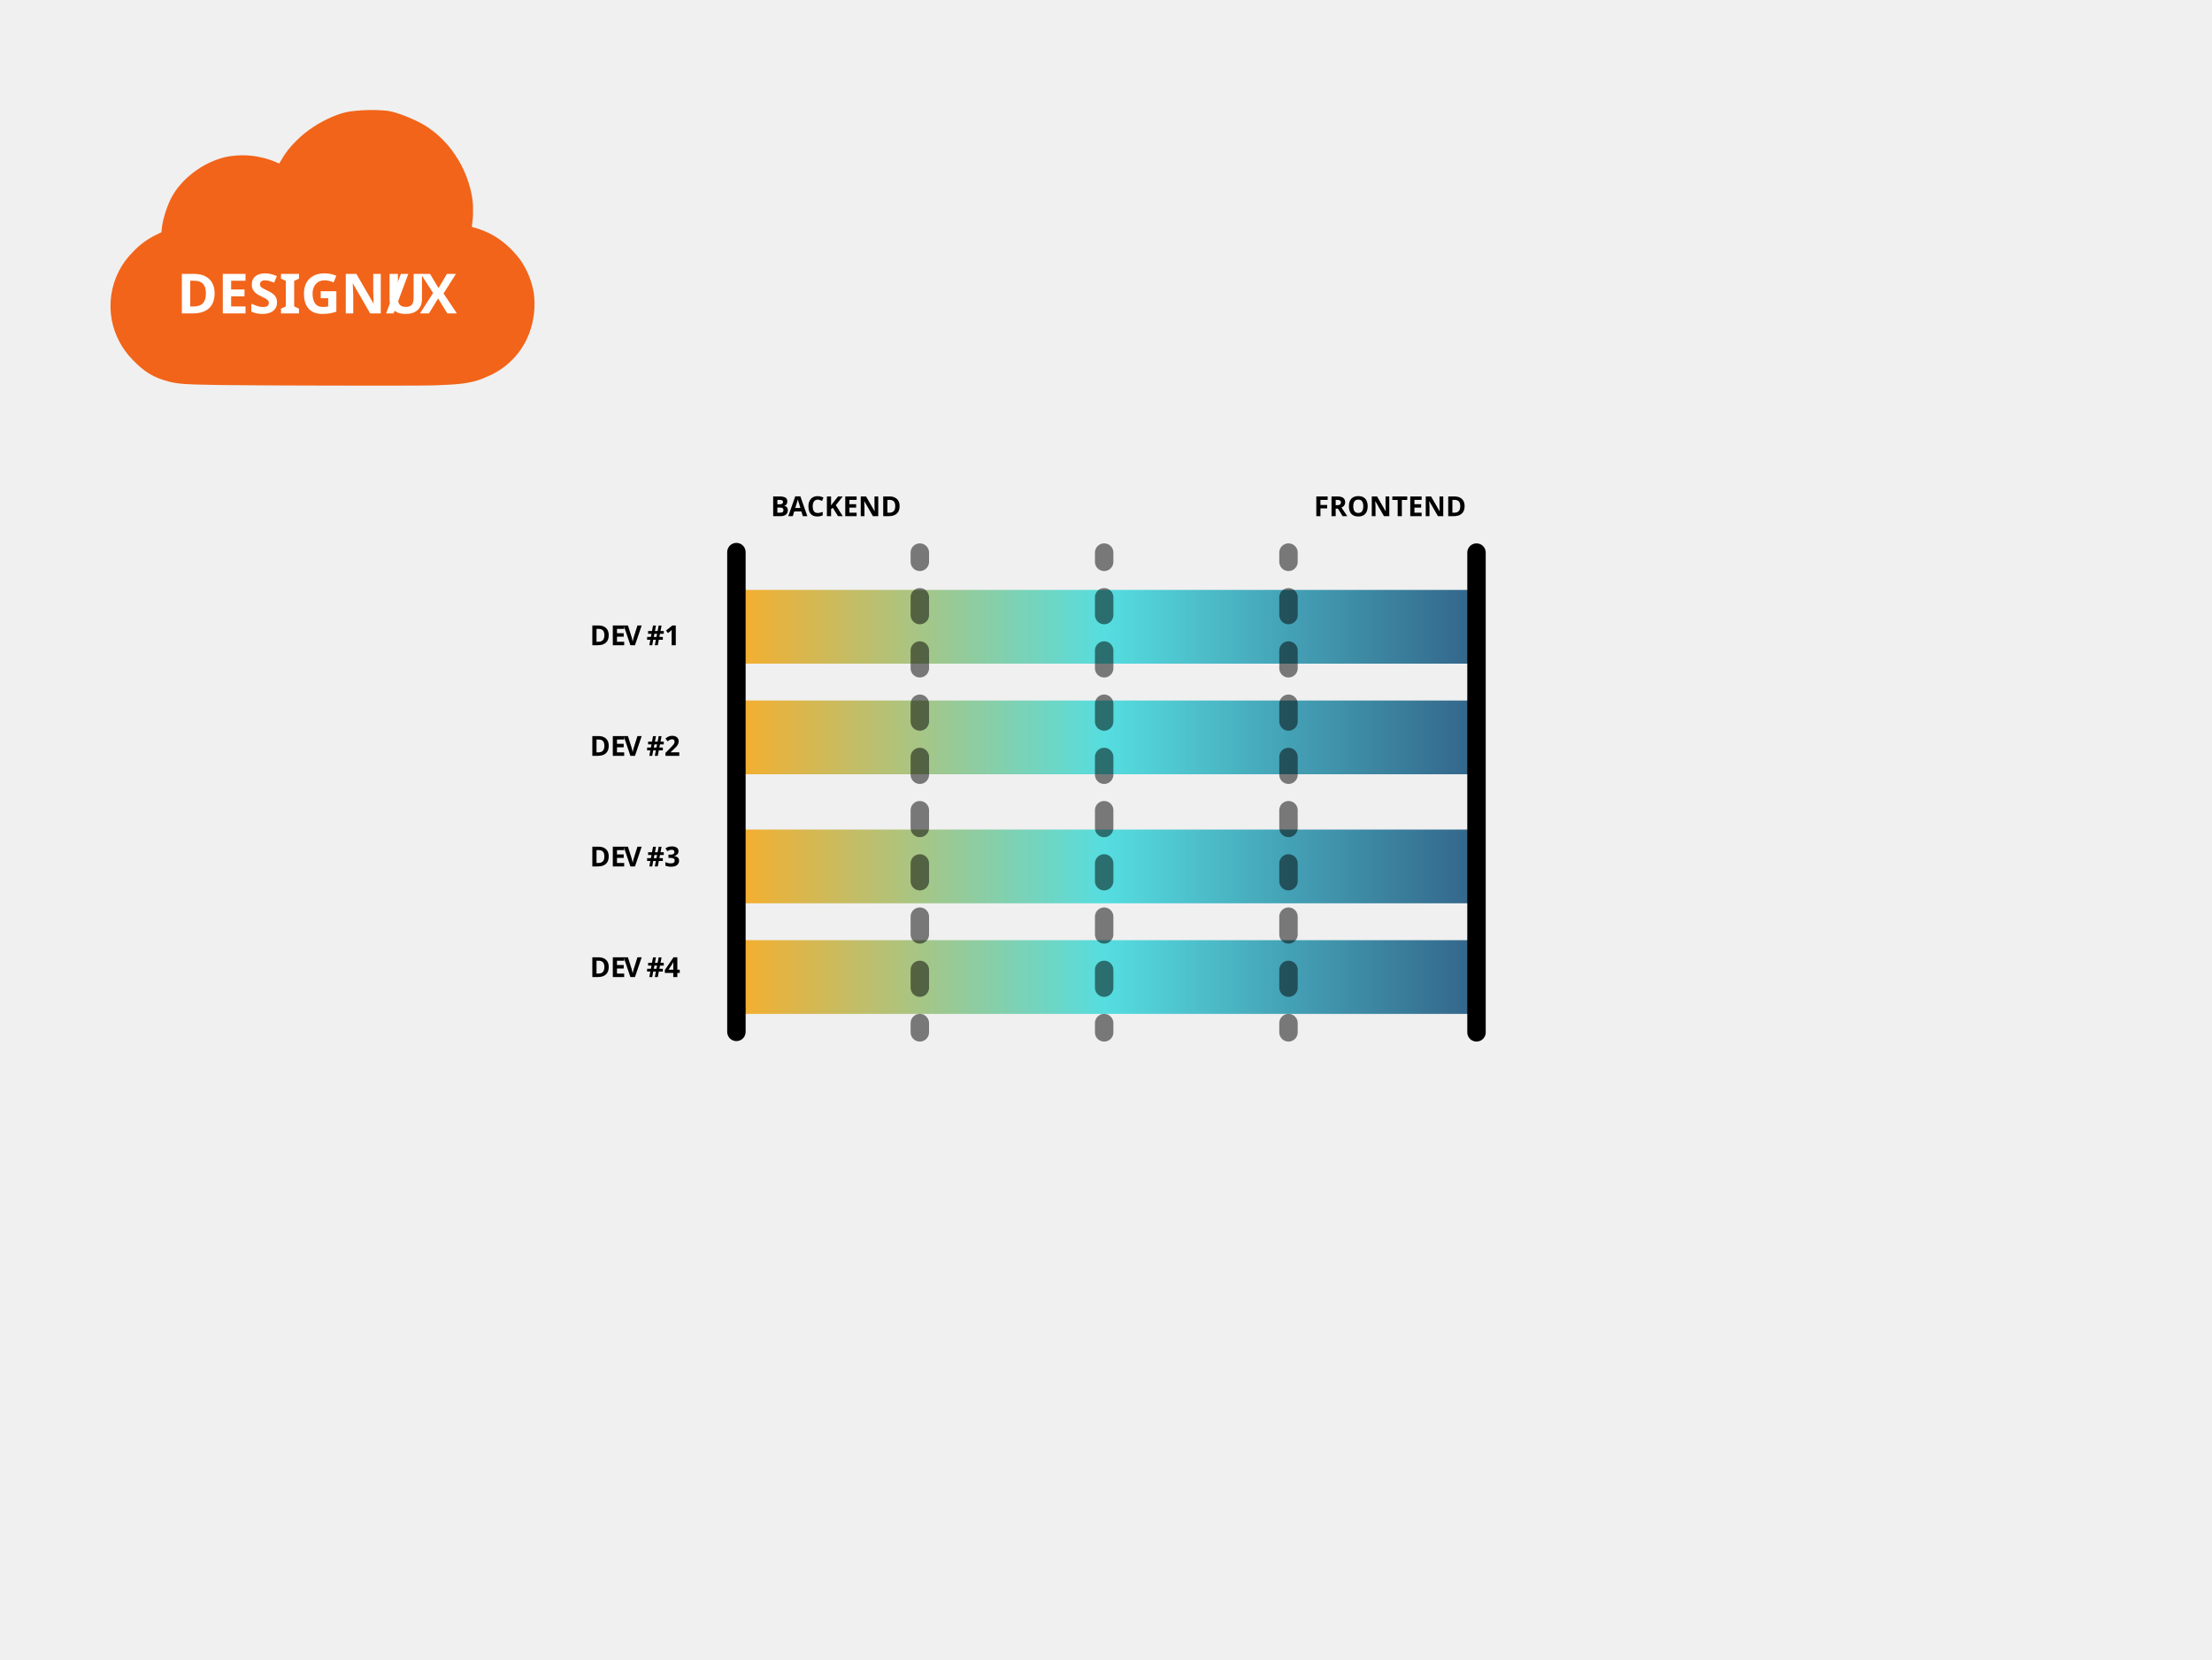
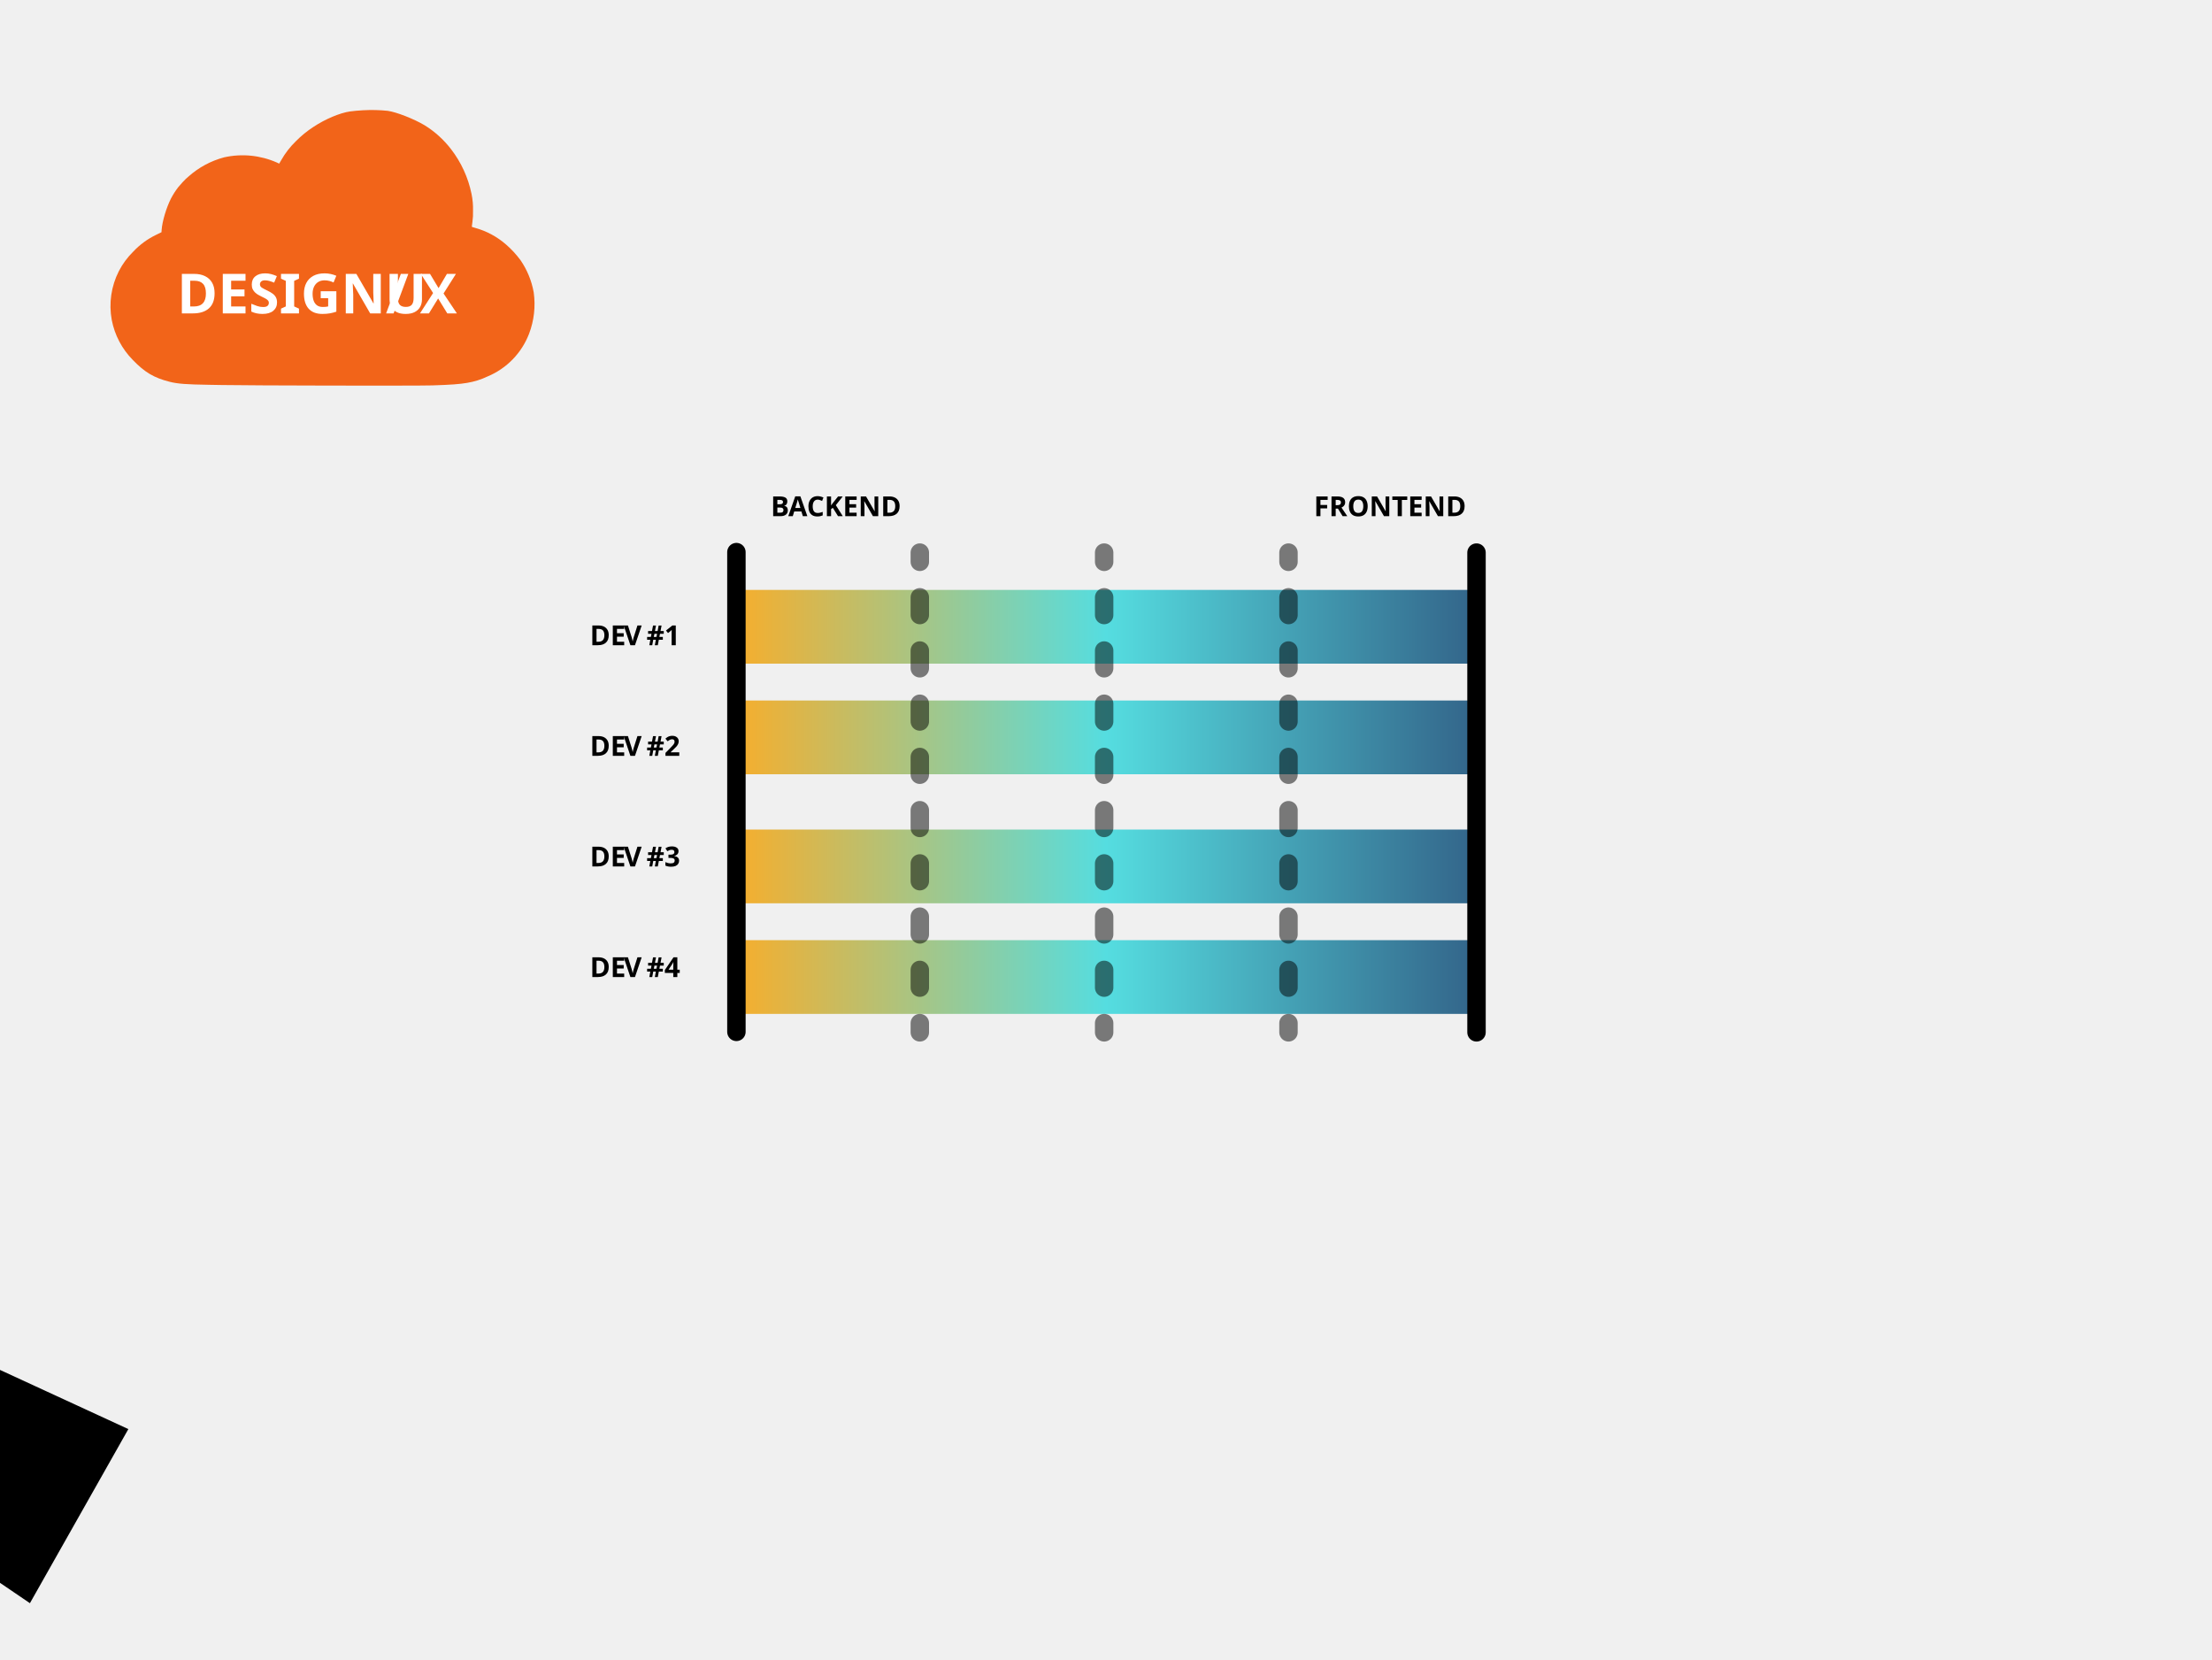
- <svg xmlns="http://www.w3.org/2000/svg" xmlns:xlink="http://www.w3.org/1999/xlink" id="b1bcd1df-225d-40dd-9600-e35f8546982c" data-name="Layer 1" width="1200" height="900" viewBox="0 0 1200 900">
+ <svg xmlns="http://www.w3.org/2000/svg" xmlns:xlink="http://www.w3.org/1999/xlink" id="e1212d1c-1692-4028-9f5e-2ee28b8ea4b9" data-name="Layer 1" width="1200" height="900" viewBox="0 0 1200 900">
  <defs>
-     <linearGradient id="bdeaab0d-926b-409e-848e-712b149dc83d" x1="400" y1="530" x2="800" y2="530" gradientUnits="userSpaceOnUse">
+     <linearGradient id="790165f3-dbbf-4155-81e6-b4a4617ddb37" x1="400" y1="530" x2="800" y2="530" gradientUnits="userSpaceOnUse">
      <stop offset="0" stop-color="#f6ae2d" />
      <stop offset="0.5" stop-color="#55dde0" />
      <stop offset="1" stop-color="#33658a" />
    </linearGradient>
-     <linearGradient id="840c1e23-b3ee-49be-a392-92359fdff5b7" y1="470" y2="470" xlink:href="#bdeaab0d-926b-409e-848e-712b149dc83d" />
-     <linearGradient id="6c671885-3bb0-469d-a749-2caaba0438a8" y1="400" y2="400" xlink:href="#bdeaab0d-926b-409e-848e-712b149dc83d" />
-     <linearGradient id="658666b0-bcdb-406c-adf6-f8e308278a4f" y1="340" y2="340" xlink:href="#bdeaab0d-926b-409e-848e-712b149dc83d" />
+     <linearGradient id="14a21cf5-9bc8-4523-838f-b4fbf6ad89ca" y1="470" y2="470" xlink:href="#790165f3-dbbf-4155-81e6-b4a4617ddb37" />
+     <linearGradient id="34582bec-ee85-4436-b984-aa16e3ed071a" y1="400" y2="400" xlink:href="#790165f3-dbbf-4155-81e6-b4a4617ddb37" />
+     <linearGradient id="23b1d380-168a-4cf4-b7a9-f447f951f93e" y1="340" y2="340" xlink:href="#790165f3-dbbf-4155-81e6-b4a4617ddb37" />
  </defs>
  <g>
-     <rect x="400" y="510" width="400" height="40" style="fill: url(#bdeaab0d-926b-409e-848e-712b149dc83d)" />
-     <rect x="400" y="450" width="400" height="40" style="fill: url(#840c1e23-b3ee-49be-a392-92359fdff5b7)" />
-     <rect x="400" y="380" width="400" height="40" style="fill: url(#6c671885-3bb0-469d-a749-2caaba0438a8)" />
-     <rect x="400" y="320" width="400" height="40" style="fill: url(#658666b0-bcdb-406c-adf6-f8e308278a4f)" />
+     <rect x="400" y="510" width="400" height="40" style="fill: url(#790165f3-dbbf-4155-81e6-b4a4617ddb37)" />
+     <rect x="400" y="450" width="400" height="40" style="fill: url(#14a21cf5-9bc8-4523-838f-b4fbf6ad89ca)" />
+     <rect x="400" y="380" width="400" height="40" style="fill: url(#34582bec-ee85-4436-b984-aa16e3ed071a)" />
+     <rect x="400" y="320" width="400" height="40" style="fill: url(#23b1d380-168a-4cf4-b7a9-f447f951f93e)" />
    <text transform="translate(320 350)" style="font-size: 15px;font-family: ChevinPro-Bold, Chevin Pro;font-weight: 700">DE<tspan x="18.36" y="0" style="letter-spacing: -0.011em">V</tspan>
      <tspan x="26.83" y="0" xml:space="preserve" style="letter-spacing: -0em"> #1</tspan>
    </text>
    <text transform="translate(320 410)" style="font-size: 15px;font-family: ChevinPro-Bold, Chevin Pro;font-weight: 700">DE<tspan x="18.36" y="0" style="letter-spacing: -0.011em">V</tspan>
      <tspan x="26.83" y="0" xml:space="preserve" style="letter-spacing: -0em"> #2</tspan>
    </text>
    <text transform="translate(320 470)" style="font-size: 15px;font-family: ChevinPro-Bold, Chevin Pro;font-weight: 700">DE<tspan x="18.36" y="0" style="letter-spacing: -0.011em">V</tspan>
      <tspan x="26.83" y="0" xml:space="preserve" style="letter-spacing: -0em"> #3</tspan>
    </text>
    <text transform="translate(320 530)" style="font-size: 15px;font-family: ChevinPro-Bold, Chevin Pro;font-weight: 700">DE<tspan x="18.36" y="0" style="letter-spacing: -0.011em">V</tspan>
      <tspan x="26.83" y="0" xml:space="preserve" style="letter-spacing: -0em"> #4</tspan>
    </text>
    <line x1="399.5" y1="299.5" x2="399.5" y2="559.74" style="fill: none;stroke: #000;stroke-linecap: round;stroke-miterlimit: 10;stroke-width: 10px" />
    <line x1="801" y1="299.76" x2="801" y2="560" style="fill: none;stroke: #000;stroke-linecap: round;stroke-miterlimit: 10;stroke-width: 10px" />
    <g style="opacity: 0.5">
      <g>
        <line x1="499" y1="299.76" x2="499" y2="304.76" style="fill: none;stroke: #000;stroke-linecap: round;stroke-miterlimit: 10;stroke-width: 10px" />
        <line x1="499" y1="324.01" x2="499" y2="545.38" style="fill: none;stroke: #000;stroke-linecap: round;stroke-miterlimit: 10;stroke-width: 10px;stroke-dasharray: 9.625,19.249" />
        <line x1="499" y1="555" x2="499" y2="560" style="fill: none;stroke: #000;stroke-linecap: round;stroke-miterlimit: 10;stroke-width: 10px" />
      </g>
    </g>
    <g style="opacity: 0.5">
      <g>
        <line x1="599" y1="299.76" x2="599" y2="304.76" style="fill: none;stroke: #000;stroke-linecap: round;stroke-miterlimit: 10;stroke-width: 10px" />
        <line x1="599" y1="324.01" x2="599" y2="545.38" style="fill: none;stroke: #000;stroke-linecap: round;stroke-miterlimit: 10;stroke-width: 10px;stroke-dasharray: 9.625,19.249" />
        <line x1="599" y1="555" x2="599" y2="560" style="fill: none;stroke: #000;stroke-linecap: round;stroke-miterlimit: 10;stroke-width: 10px" />
      </g>
    </g>
    <g style="opacity: 0.5">
      <g>
        <line x1="699" y1="299.76" x2="699" y2="304.76" style="fill: none;stroke: #000;stroke-linecap: round;stroke-miterlimit: 10;stroke-width: 10px" />
        <line x1="699" y1="324.01" x2="699" y2="545.38" style="fill: none;stroke: #000;stroke-linecap: round;stroke-miterlimit: 10;stroke-width: 10px;stroke-dasharray: 9.625,19.249" />
        <line x1="699" y1="555" x2="699" y2="560" style="fill: none;stroke: #000;stroke-linecap: round;stroke-miterlimit: 10;stroke-width: 10px" />
      </g>
    </g>
    <text transform="translate(418.1 280)" style="font-size: 15px;font-family: ChevinPro-Bold, Chevin Pro;font-weight: 700">
      <tspan style="letter-spacing: -0.006em">B</tspan>
      <tspan x="9.54" y="0">ACKEND</tspan>
    </text>
    <text transform="translate(712.76 280)" style="font-size: 15px;font-family: ChevinPro-Bold, Chevin Pro;font-weight: 700">FRONTEND</text>
  </g>
  <g>
    <path d="M197,59.81c-2.33.12-5.36.38-7.11.64-5.55.8-13.51,4.17-19.9,8.42a56.81,56.81,0,0,0-9.46,7.72,45.34,45.34,0,0,0-8,10.34l-1.07,1.83-1.23-.58a46,46,0,0,0-28.62-2.84A47.31,47.31,0,0,0,102.21,95.8c-.63.57-1.26,1.11-1.38,1.21-.4.29-3.16,3.31-4.14,4.53a41.45,41.45,0,0,0-4,6.27c-2.51,5-4.67,12.32-5,16.85l-.08,1.3-3,1.47a41.86,41.86,0,0,0-12.37,9.11,41.15,41.15,0,0,0-7.77,10.56,41.7,41.7,0,0,0-3.85,26.45,42.29,42.29,0,0,0,11.41,21.69c6.51,6.76,11.49,9.7,20,11.86,4.44,1.11,8.76,1.44,21.38,1.64,2.29,0,5.5.08,7.1.12,14.62.29,106.3.46,114.08.2,10-.32,14.63-.66,18.88-1.38a41.11,41.11,0,0,0,11.06-3.48A41,41,0,0,0,287,181.09a45.26,45.26,0,0,0,2.54-22.46,44.61,44.61,0,0,0-7.16-17.49,52.65,52.65,0,0,0-7.92-8.56,43,43,0,0,0-16.81-9c-1.39-.37-1.68-.49-1.68-.67s.14-1.25.32-2.53a33.54,33.54,0,0,0,.32-6.07,39.65,39.65,0,0,0-.83-9.22A59,59,0,0,0,244.7,80.93,53.83,53.83,0,0,0,230.44,68c-5.81-3.48-15.4-7.24-20.16-7.89A84.84,84.84,0,0,0,197,59.81Z" style="fill: #f26419" />
    <text transform="translate(95.96 170)" style="font-size: 30px;fill: #fff;font-family: ChevinPro-Bold, Chevin Pro;font-weight: 700">DESIGN/<tspan x="112.83" y="0" style="letter-spacing: -0.013em">U</tspan>
      <tspan x="131.88" y="0" style="letter-spacing: -0.017em">X</tspan>
    </text>
  </g>
+   <polygon points="-527.13 500.12 69.63 775.22 16.23 869.66 -288.75 662.25 -248.1 668.01 -355.51 616.85 -527.13 500.12" />
</svg>
